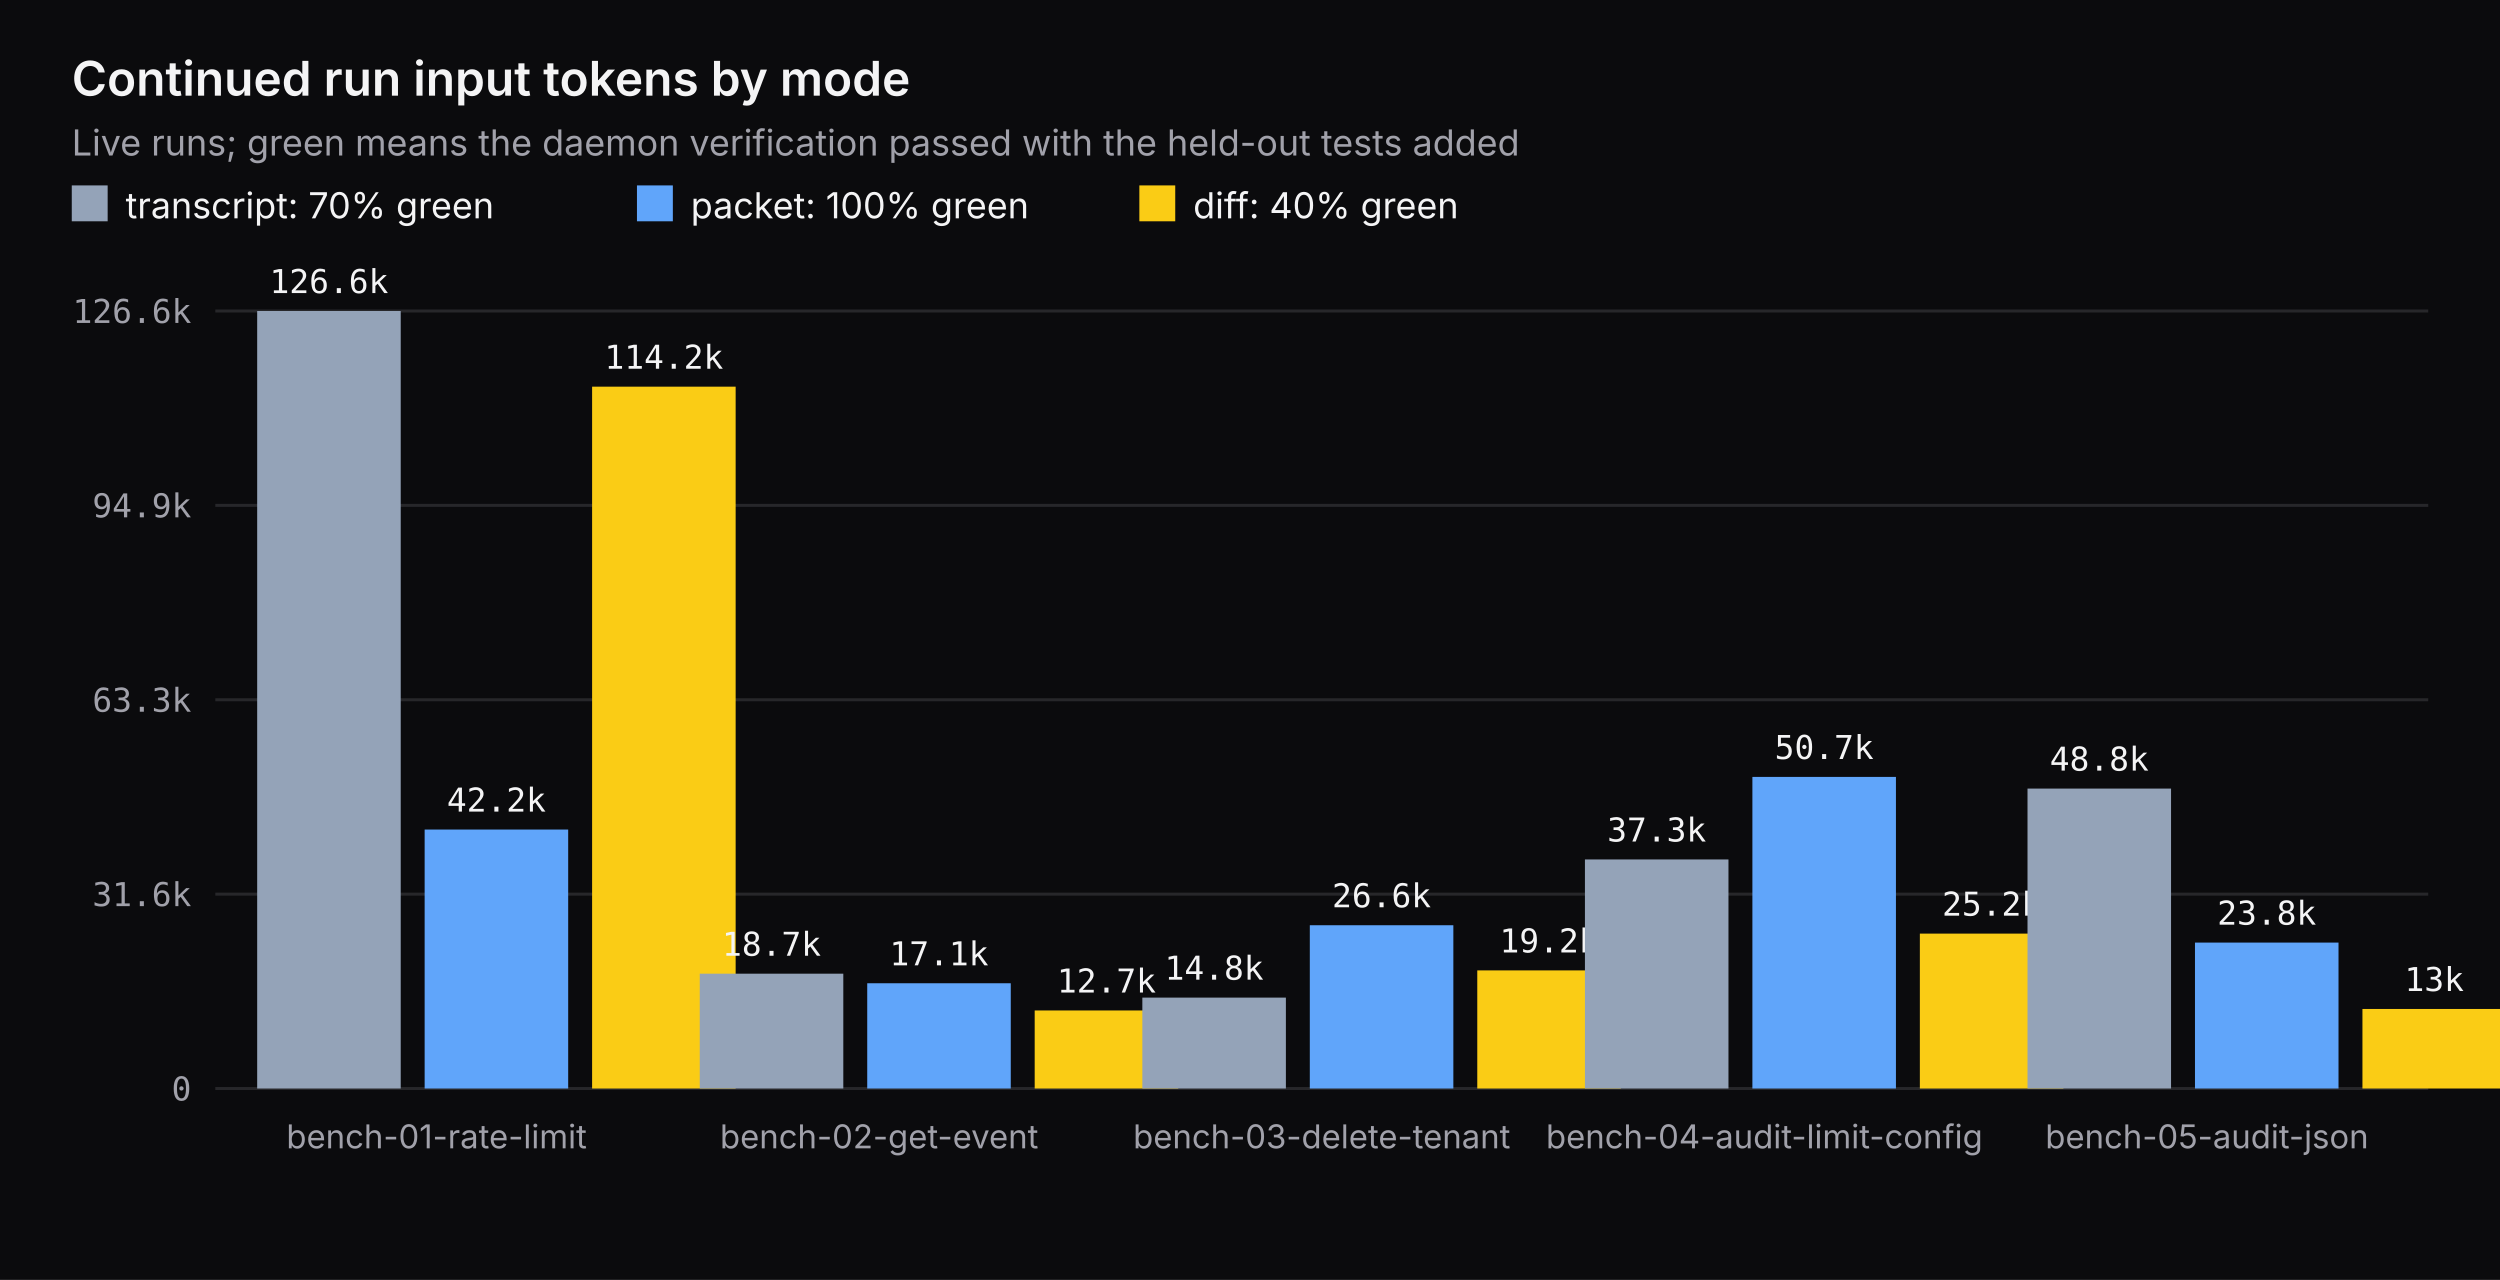
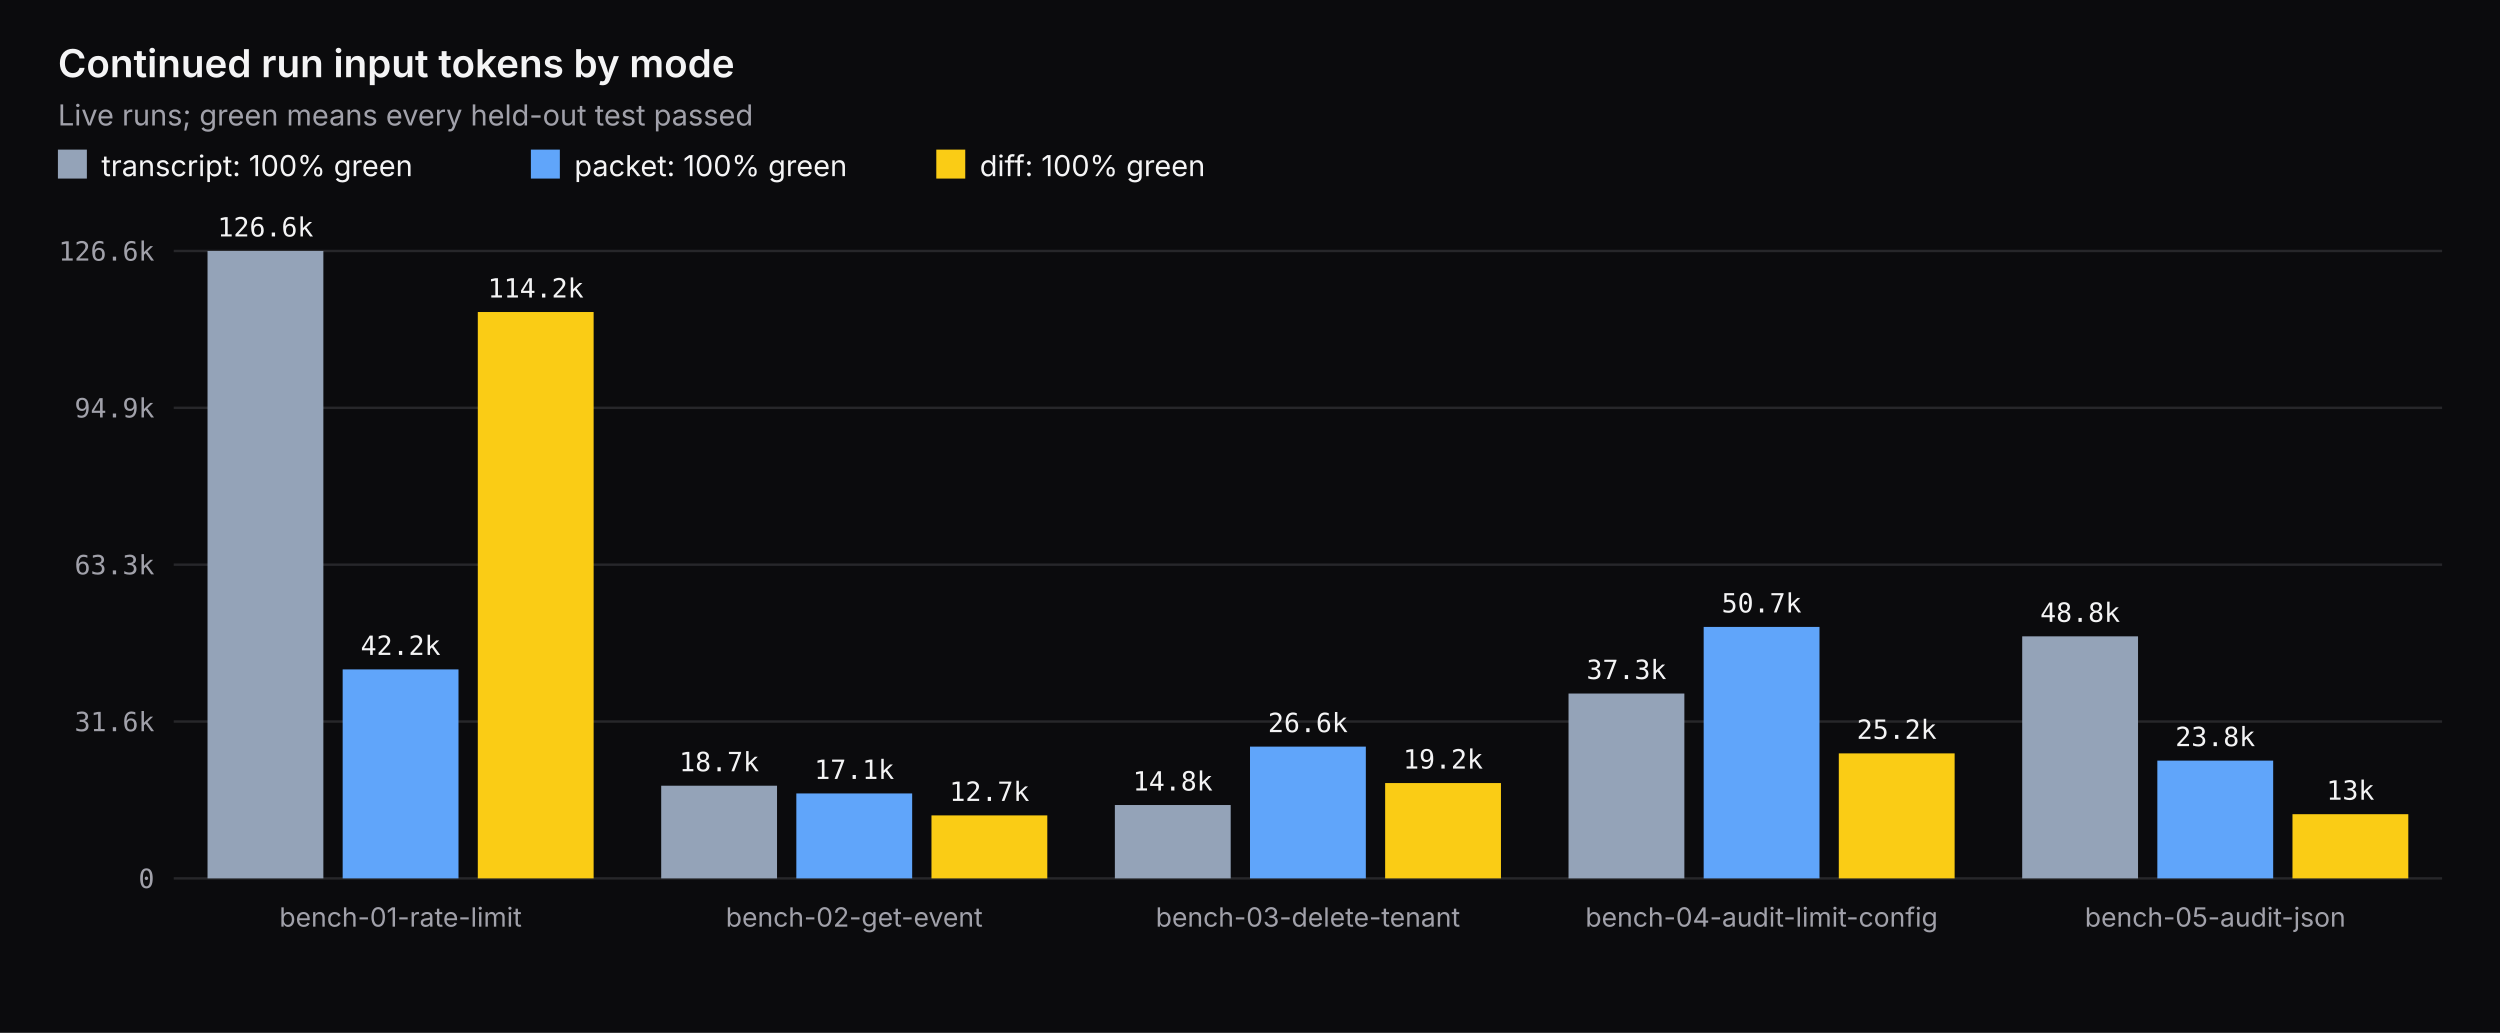
- <svg xmlns="http://www.w3.org/2000/svg" width="836" height="428" viewBox="0 0 836 428" role="img" aria-label="Continued run input tokens by task and mode">
-   <rect width="836" height="428" fill="#0b0b0d" />
+ <svg xmlns="http://www.w3.org/2000/svg" width="1036" height="428" viewBox="0 0 1036 428" role="img" aria-label="Continued run input tokens by task and mode">
+   <rect width="1036" height="428" fill="#0b0b0d" />
  <text x="24" y="32" font-family="Geist, Inter, system-ui, sans-serif" font-size="16" font-weight="600" fill="#f4f4f5">Continued run input tokens by mode</text>
-   <text x="24" y="52" font-family="Geist, Inter, system-ui, sans-serif" font-size="12" fill="#a1a1aa">Live runs; green means the daemon verification passed with the held-out tests added</text>
+   <text x="24" y="52" font-family="Geist, Inter, system-ui, sans-serif" font-size="12" fill="#a1a1aa">Live runs; green means every held-out test passed</text>
  <rect x="24" y="62" width="12" height="12" fill="#94a3b8" />
-   <text x="42" y="73" font-family="Geist, Inter, system-ui, sans-serif" font-size="12" fill="#f4f4f5">transcript: 70% green</text>
-   <rect x="213" y="62" width="12" height="12" fill="#60a5fa" />
-   <text x="231" y="73" font-family="Geist, Inter, system-ui, sans-serif" font-size="12" fill="#f4f4f5">packet: 100% green</text>
-   <rect x="381" y="62" width="12" height="12" fill="#facc15" />
-   <text x="399" y="73" font-family="Geist, Inter, system-ui, sans-serif" font-size="12" fill="#f4f4f5">diff: 40% green</text>
-   <line x1="72" y1="364" x2="812" y2="364" stroke="#27272a" stroke-width="1" />
+   <text x="42" y="73" font-family="Geist, Inter, system-ui, sans-serif" font-size="12" fill="#f4f4f5">transcript: 100% green</text>
+   <rect x="220" y="62" width="12" height="12" fill="#60a5fa" />
+   <text x="238" y="73" font-family="Geist, Inter, system-ui, sans-serif" font-size="12" fill="#f4f4f5">packet: 100% green</text>
+   <rect x="388" y="62" width="12" height="12" fill="#facc15" />
+   <text x="406" y="73" font-family="Geist, Inter, system-ui, sans-serif" font-size="12" fill="#f4f4f5">diff: 100% green</text>
+   <line x1="72" y1="364" x2="1012" y2="364" stroke="#27272a" stroke-width="1" />
  <text x="64" y="368" text-anchor="end" font-family="Geist Mono, ui-monospace, Menlo, monospace" font-size="11" fill="#a1a1aa">0</text>
-   <line x1="72" y1="299" x2="812" y2="299" stroke="#27272a" stroke-width="1" />
+   <line x1="72" y1="299" x2="1012" y2="299" stroke="#27272a" stroke-width="1" />
  <text x="64" y="303" text-anchor="end" font-family="Geist Mono, ui-monospace, Menlo, monospace" font-size="11" fill="#a1a1aa">31.6k</text>
-   <line x1="72" y1="234" x2="812" y2="234" stroke="#27272a" stroke-width="1" />
+   <line x1="72" y1="234" x2="1012" y2="234" stroke="#27272a" stroke-width="1" />
  <text x="64" y="238" text-anchor="end" font-family="Geist Mono, ui-monospace, Menlo, monospace" font-size="11" fill="#a1a1aa">63.3k</text>
-   <line x1="72" y1="169" x2="812" y2="169" stroke="#27272a" stroke-width="1" />
+   <line x1="72" y1="169" x2="1012" y2="169" stroke="#27272a" stroke-width="1" />
  <text x="64" y="173" text-anchor="end" font-family="Geist Mono, ui-monospace, Menlo, monospace" font-size="11" fill="#a1a1aa">94.9k</text>
-   <line x1="72" y1="104" x2="812" y2="104" stroke="#27272a" stroke-width="1" />
+   <line x1="72" y1="104" x2="1012" y2="104" stroke="#27272a" stroke-width="1" />
  <text x="64" y="108" text-anchor="end" font-family="Geist Mono, ui-monospace, Menlo, monospace" font-size="11" fill="#a1a1aa">126.6k</text>
  <g class="group" data-task="bench-01-rate-limit">
    <rect x="86" y="104" width="48" height="260" fill="#94a3b8" />
    <text x="110" y="98" text-anchor="middle" font-family="Geist Mono, ui-monospace, Menlo, monospace" font-size="11" fill="#f4f4f5">126.6k</text>
    <rect x="142" y="277.4" width="48" height="86.6" fill="#60a5fa" />
    <text x="166" y="271.4" text-anchor="middle" font-family="Geist Mono, ui-monospace, Menlo, monospace" font-size="11" fill="#f4f4f5">42.2k</text>
    <rect x="198" y="129.3" width="48" height="234.7" fill="#facc15" />
    <text x="222" y="123.3" text-anchor="middle" font-family="Geist Mono, ui-monospace, Menlo, monospace" font-size="11" fill="#f4f4f5">114.2k</text>
-     <text x="146" y="384" text-anchor="middle" font-family="Geist, Inter, system-ui, sans-serif" font-size="11" fill="#a1a1aa">bench-01-rate-limit</text>
+     <text x="166" y="384" text-anchor="middle" font-family="Geist, Inter, system-ui, sans-serif" font-size="11" fill="#a1a1aa">bench-01-rate-limit</text>
  </g>
  <g class="group" data-task="bench-02-get-event">
-     <rect x="234" y="325.6" width="48" height="38.4" fill="#94a3b8" />
-     <text x="258" y="319.6" text-anchor="middle" font-family="Geist Mono, ui-monospace, Menlo, monospace" font-size="11" fill="#f4f4f5">18.7k</text>
-     <rect x="290" y="328.8" width="48" height="35.2" fill="#60a5fa" />
-     <text x="314" y="322.8" text-anchor="middle" font-family="Geist Mono, ui-monospace, Menlo, monospace" font-size="11" fill="#f4f4f5">17.1k</text>
-     <rect x="346" y="337.9" width="48" height="26.1" fill="#facc15" />
-     <text x="370" y="331.9" text-anchor="middle" font-family="Geist Mono, ui-monospace, Menlo, monospace" font-size="11" fill="#f4f4f5">12.7k</text>
-     <text x="294" y="384" text-anchor="middle" font-family="Geist, Inter, system-ui, sans-serif" font-size="11" fill="#a1a1aa">bench-02-get-event</text>
+     <rect x="274" y="325.6" width="48" height="38.4" fill="#94a3b8" />
+     <text x="298" y="319.6" text-anchor="middle" font-family="Geist Mono, ui-monospace, Menlo, monospace" font-size="11" fill="#f4f4f5">18.7k</text>
+     <rect x="330" y="328.8" width="48" height="35.2" fill="#60a5fa" />
+     <text x="354" y="322.8" text-anchor="middle" font-family="Geist Mono, ui-monospace, Menlo, monospace" font-size="11" fill="#f4f4f5">17.1k</text>
+     <rect x="386" y="337.9" width="48" height="26.1" fill="#facc15" />
+     <text x="410" y="331.9" text-anchor="middle" font-family="Geist Mono, ui-monospace, Menlo, monospace" font-size="11" fill="#f4f4f5">12.7k</text>
+     <text x="354" y="384" text-anchor="middle" font-family="Geist, Inter, system-ui, sans-serif" font-size="11" fill="#a1a1aa">bench-02-get-event</text>
  </g>
  <g class="group" data-task="bench-03-delete-tenant">
-     <rect x="382" y="333.6" width="48" height="30.4" fill="#94a3b8" />
-     <text x="406" y="327.6" text-anchor="middle" font-family="Geist Mono, ui-monospace, Menlo, monospace" font-size="11" fill="#f4f4f5">14.8k</text>
-     <rect x="438" y="309.4" width="48" height="54.6" fill="#60a5fa" />
-     <text x="462" y="303.4" text-anchor="middle" font-family="Geist Mono, ui-monospace, Menlo, monospace" font-size="11" fill="#f4f4f5">26.6k</text>
-     <rect x="494" y="324.5" width="48" height="39.5" fill="#facc15" />
-     <text x="518" y="318.5" text-anchor="middle" font-family="Geist Mono, ui-monospace, Menlo, monospace" font-size="11" fill="#f4f4f5">19.2k</text>
-     <text x="442" y="384" text-anchor="middle" font-family="Geist, Inter, system-ui, sans-serif" font-size="11" fill="#a1a1aa">bench-03-delete-tenant</text>
+     <rect x="462" y="333.6" width="48" height="30.4" fill="#94a3b8" />
+     <text x="486" y="327.6" text-anchor="middle" font-family="Geist Mono, ui-monospace, Menlo, monospace" font-size="11" fill="#f4f4f5">14.8k</text>
+     <rect x="518" y="309.4" width="48" height="54.6" fill="#60a5fa" />
+     <text x="542" y="303.4" text-anchor="middle" font-family="Geist Mono, ui-monospace, Menlo, monospace" font-size="11" fill="#f4f4f5">26.6k</text>
+     <rect x="574" y="324.5" width="48" height="39.5" fill="#facc15" />
+     <text x="598" y="318.5" text-anchor="middle" font-family="Geist Mono, ui-monospace, Menlo, monospace" font-size="11" fill="#f4f4f5">19.2k</text>
+     <text x="542" y="384" text-anchor="middle" font-family="Geist, Inter, system-ui, sans-serif" font-size="11" fill="#a1a1aa">bench-03-delete-tenant</text>
  </g>
  <g class="group" data-task="bench-04-audit-limit-config">
-     <rect x="530" y="287.4" width="48" height="76.6" fill="#94a3b8" />
-     <text x="554" y="281.4" text-anchor="middle" font-family="Geist Mono, ui-monospace, Menlo, monospace" font-size="11" fill="#f4f4f5">37.3k</text>
-     <rect x="586" y="259.8" width="48" height="104.2" fill="#60a5fa" />
-     <text x="610" y="253.8" text-anchor="middle" font-family="Geist Mono, ui-monospace, Menlo, monospace" font-size="11" fill="#f4f4f5">50.7k</text>
-     <rect x="642" y="312.2" width="48" height="51.8" fill="#facc15" />
-     <text x="666" y="306.2" text-anchor="middle" font-family="Geist Mono, ui-monospace, Menlo, monospace" font-size="11" fill="#f4f4f5">25.2k</text>
-     <text x="590" y="384" text-anchor="middle" font-family="Geist, Inter, system-ui, sans-serif" font-size="11" fill="#a1a1aa">bench-04-audit-limit-config</text>
+     <rect x="650" y="287.4" width="48" height="76.6" fill="#94a3b8" />
+     <text x="674" y="281.4" text-anchor="middle" font-family="Geist Mono, ui-monospace, Menlo, monospace" font-size="11" fill="#f4f4f5">37.3k</text>
+     <rect x="706" y="259.8" width="48" height="104.2" fill="#60a5fa" />
+     <text x="730" y="253.8" text-anchor="middle" font-family="Geist Mono, ui-monospace, Menlo, monospace" font-size="11" fill="#f4f4f5">50.7k</text>
+     <rect x="762" y="312.2" width="48" height="51.8" fill="#facc15" />
+     <text x="786" y="306.2" text-anchor="middle" font-family="Geist Mono, ui-monospace, Menlo, monospace" font-size="11" fill="#f4f4f5">25.2k</text>
+     <text x="730" y="384" text-anchor="middle" font-family="Geist, Inter, system-ui, sans-serif" font-size="11" fill="#a1a1aa">bench-04-audit-limit-config</text>
  </g>
  <g class="group" data-task="bench-05-audit-json">
-     <rect x="678" y="263.7" width="48" height="100.3" fill="#94a3b8" />
-     <text x="702" y="257.7" text-anchor="middle" font-family="Geist Mono, ui-monospace, Menlo, monospace" font-size="11" fill="#f4f4f5">48.8k</text>
-     <rect x="734" y="315.2" width="48" height="48.8" fill="#60a5fa" />
-     <text x="758" y="309.2" text-anchor="middle" font-family="Geist Mono, ui-monospace, Menlo, monospace" font-size="11" fill="#f4f4f5">23.8k</text>
-     <rect x="790" y="337.4" width="48" height="26.6" fill="#facc15" />
-     <text x="814" y="331.4" text-anchor="middle" font-family="Geist Mono, ui-monospace, Menlo, monospace" font-size="11" fill="#f4f4f5">13k</text>
-     <text x="738" y="384" text-anchor="middle" font-family="Geist, Inter, system-ui, sans-serif" font-size="11" fill="#a1a1aa">bench-05-audit-json</text>
+     <rect x="838" y="263.7" width="48" height="100.3" fill="#94a3b8" />
+     <text x="862" y="257.7" text-anchor="middle" font-family="Geist Mono, ui-monospace, Menlo, monospace" font-size="11" fill="#f4f4f5">48.8k</text>
+     <rect x="894" y="315.2" width="48" height="48.8" fill="#60a5fa" />
+     <text x="918" y="309.2" text-anchor="middle" font-family="Geist Mono, ui-monospace, Menlo, monospace" font-size="11" fill="#f4f4f5">23.8k</text>
+     <rect x="950" y="337.4" width="48" height="26.6" fill="#facc15" />
+     <text x="974" y="331.4" text-anchor="middle" font-family="Geist Mono, ui-monospace, Menlo, monospace" font-size="11" fill="#f4f4f5">13k</text>
+     <text x="918" y="384" text-anchor="middle" font-family="Geist, Inter, system-ui, sans-serif" font-size="11" fill="#a1a1aa">bench-05-audit-json</text>
  </g>
</svg>
